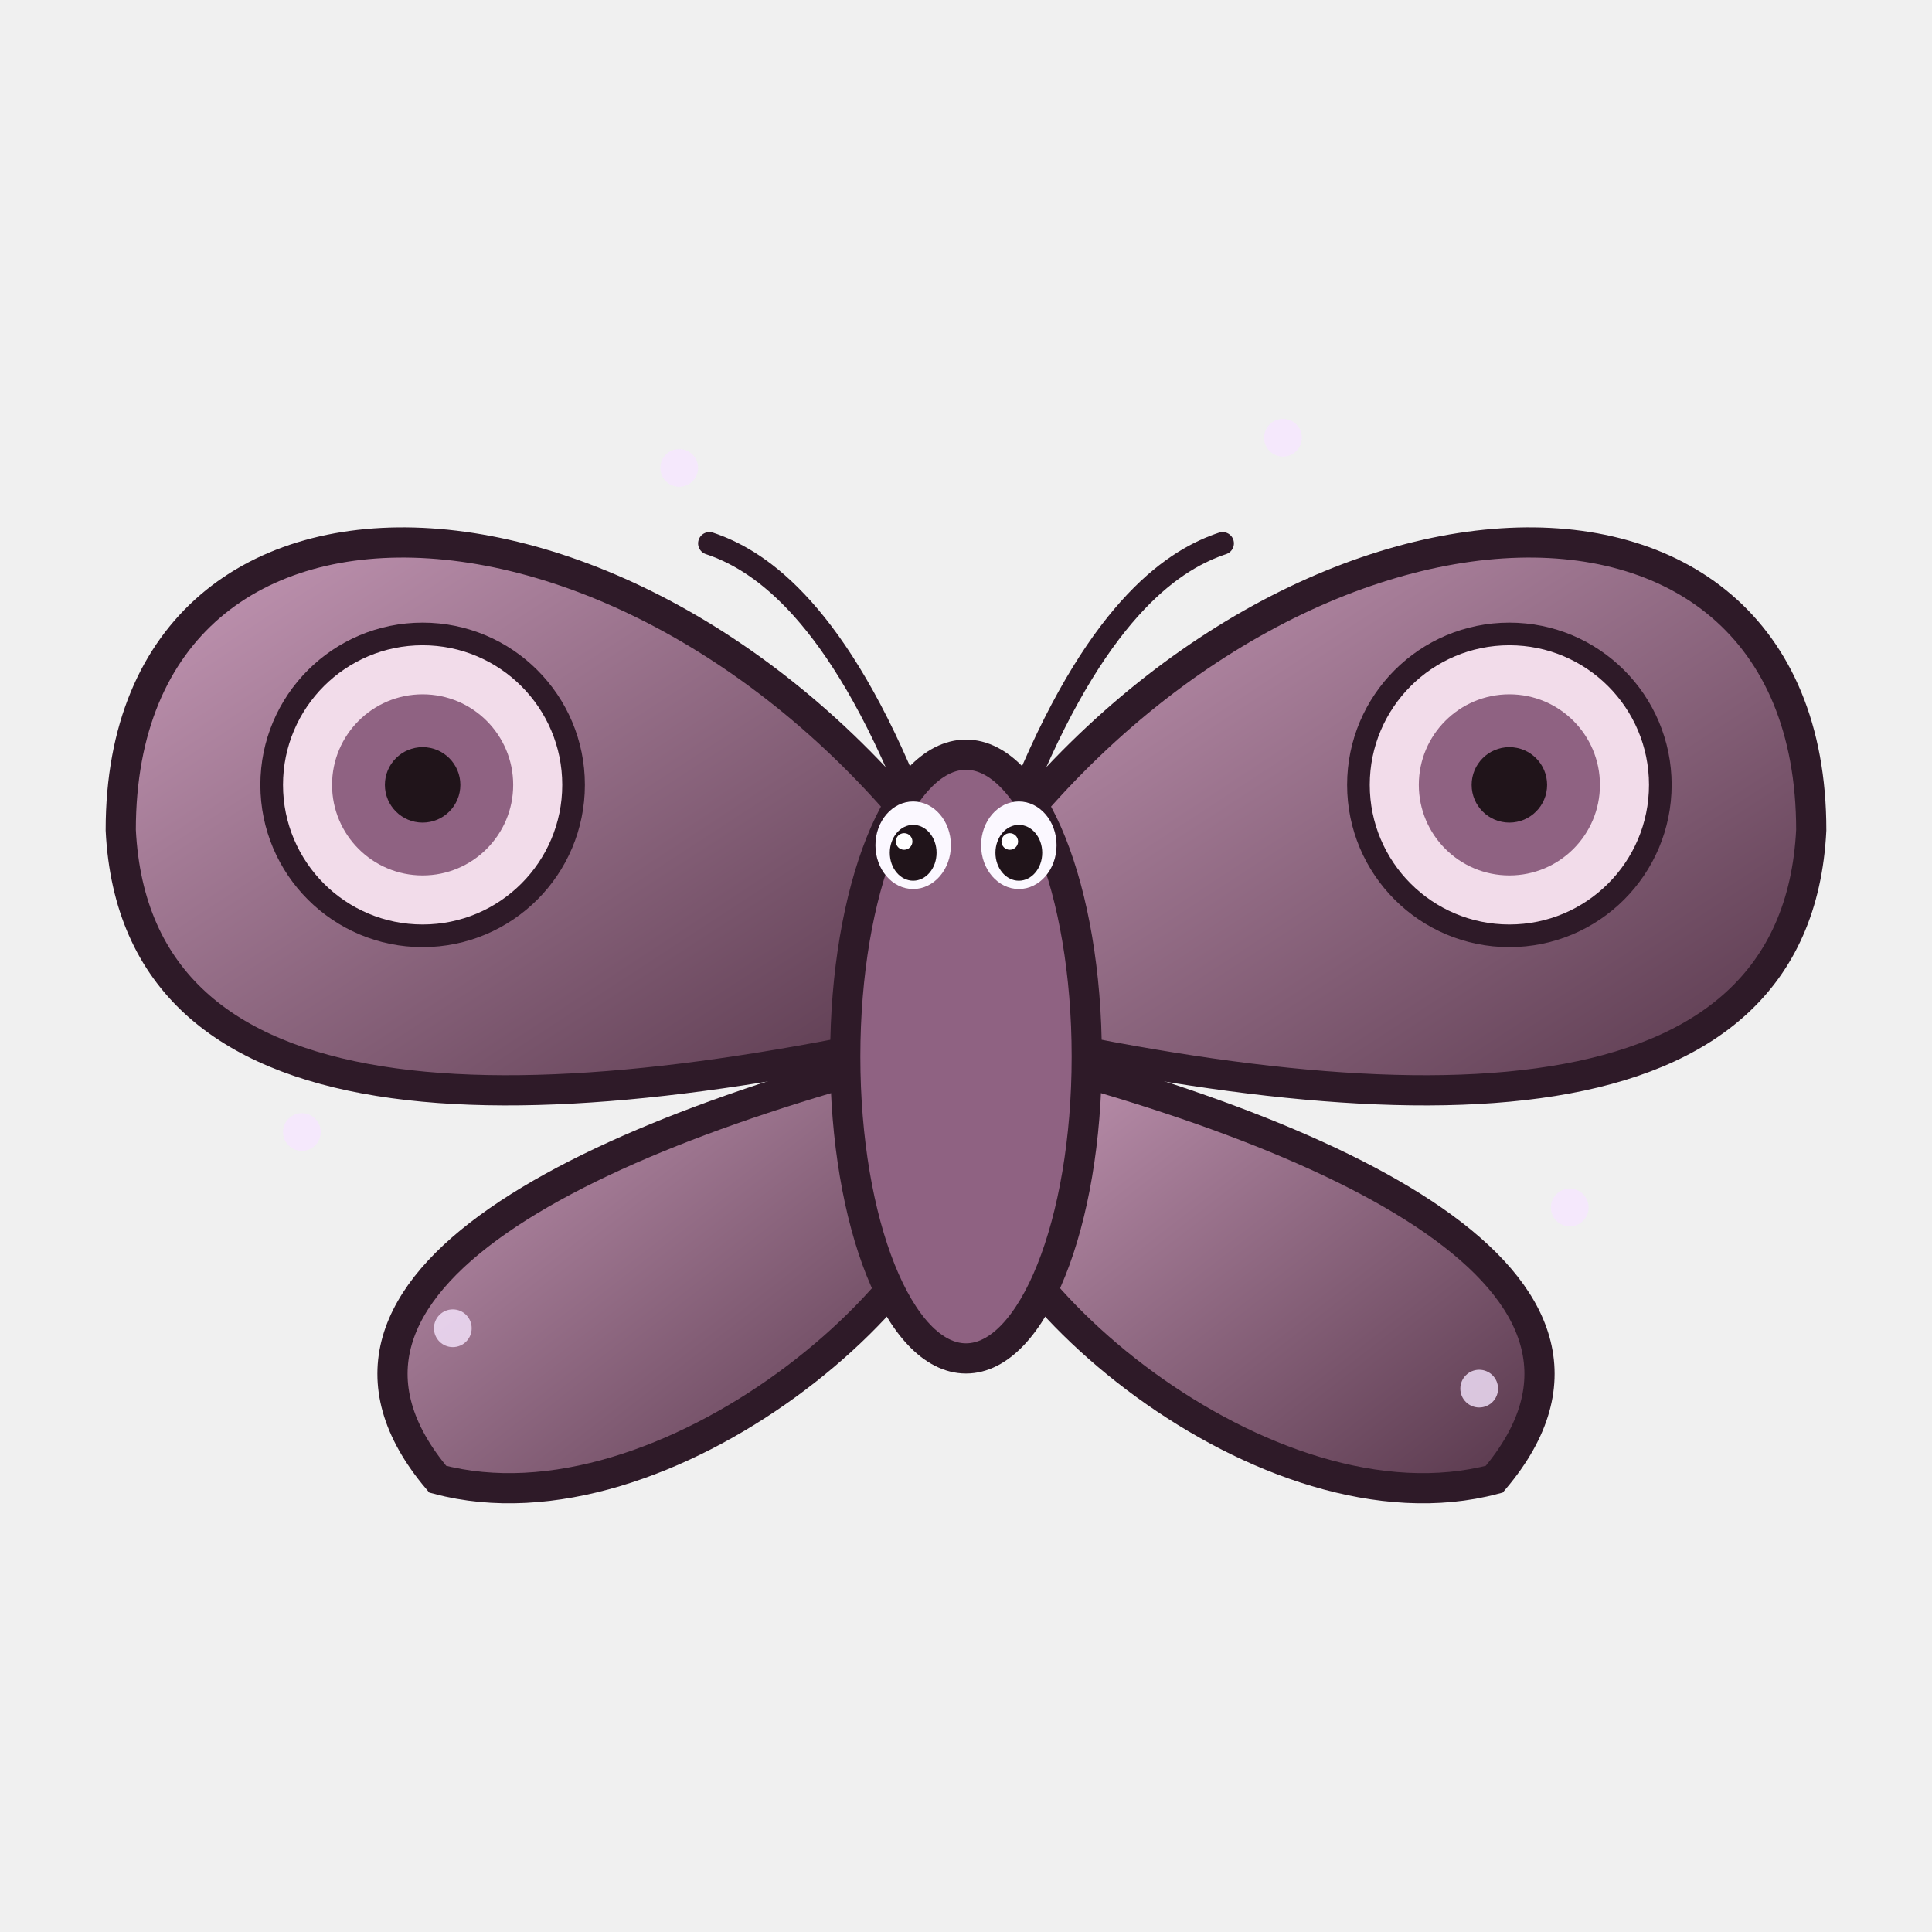
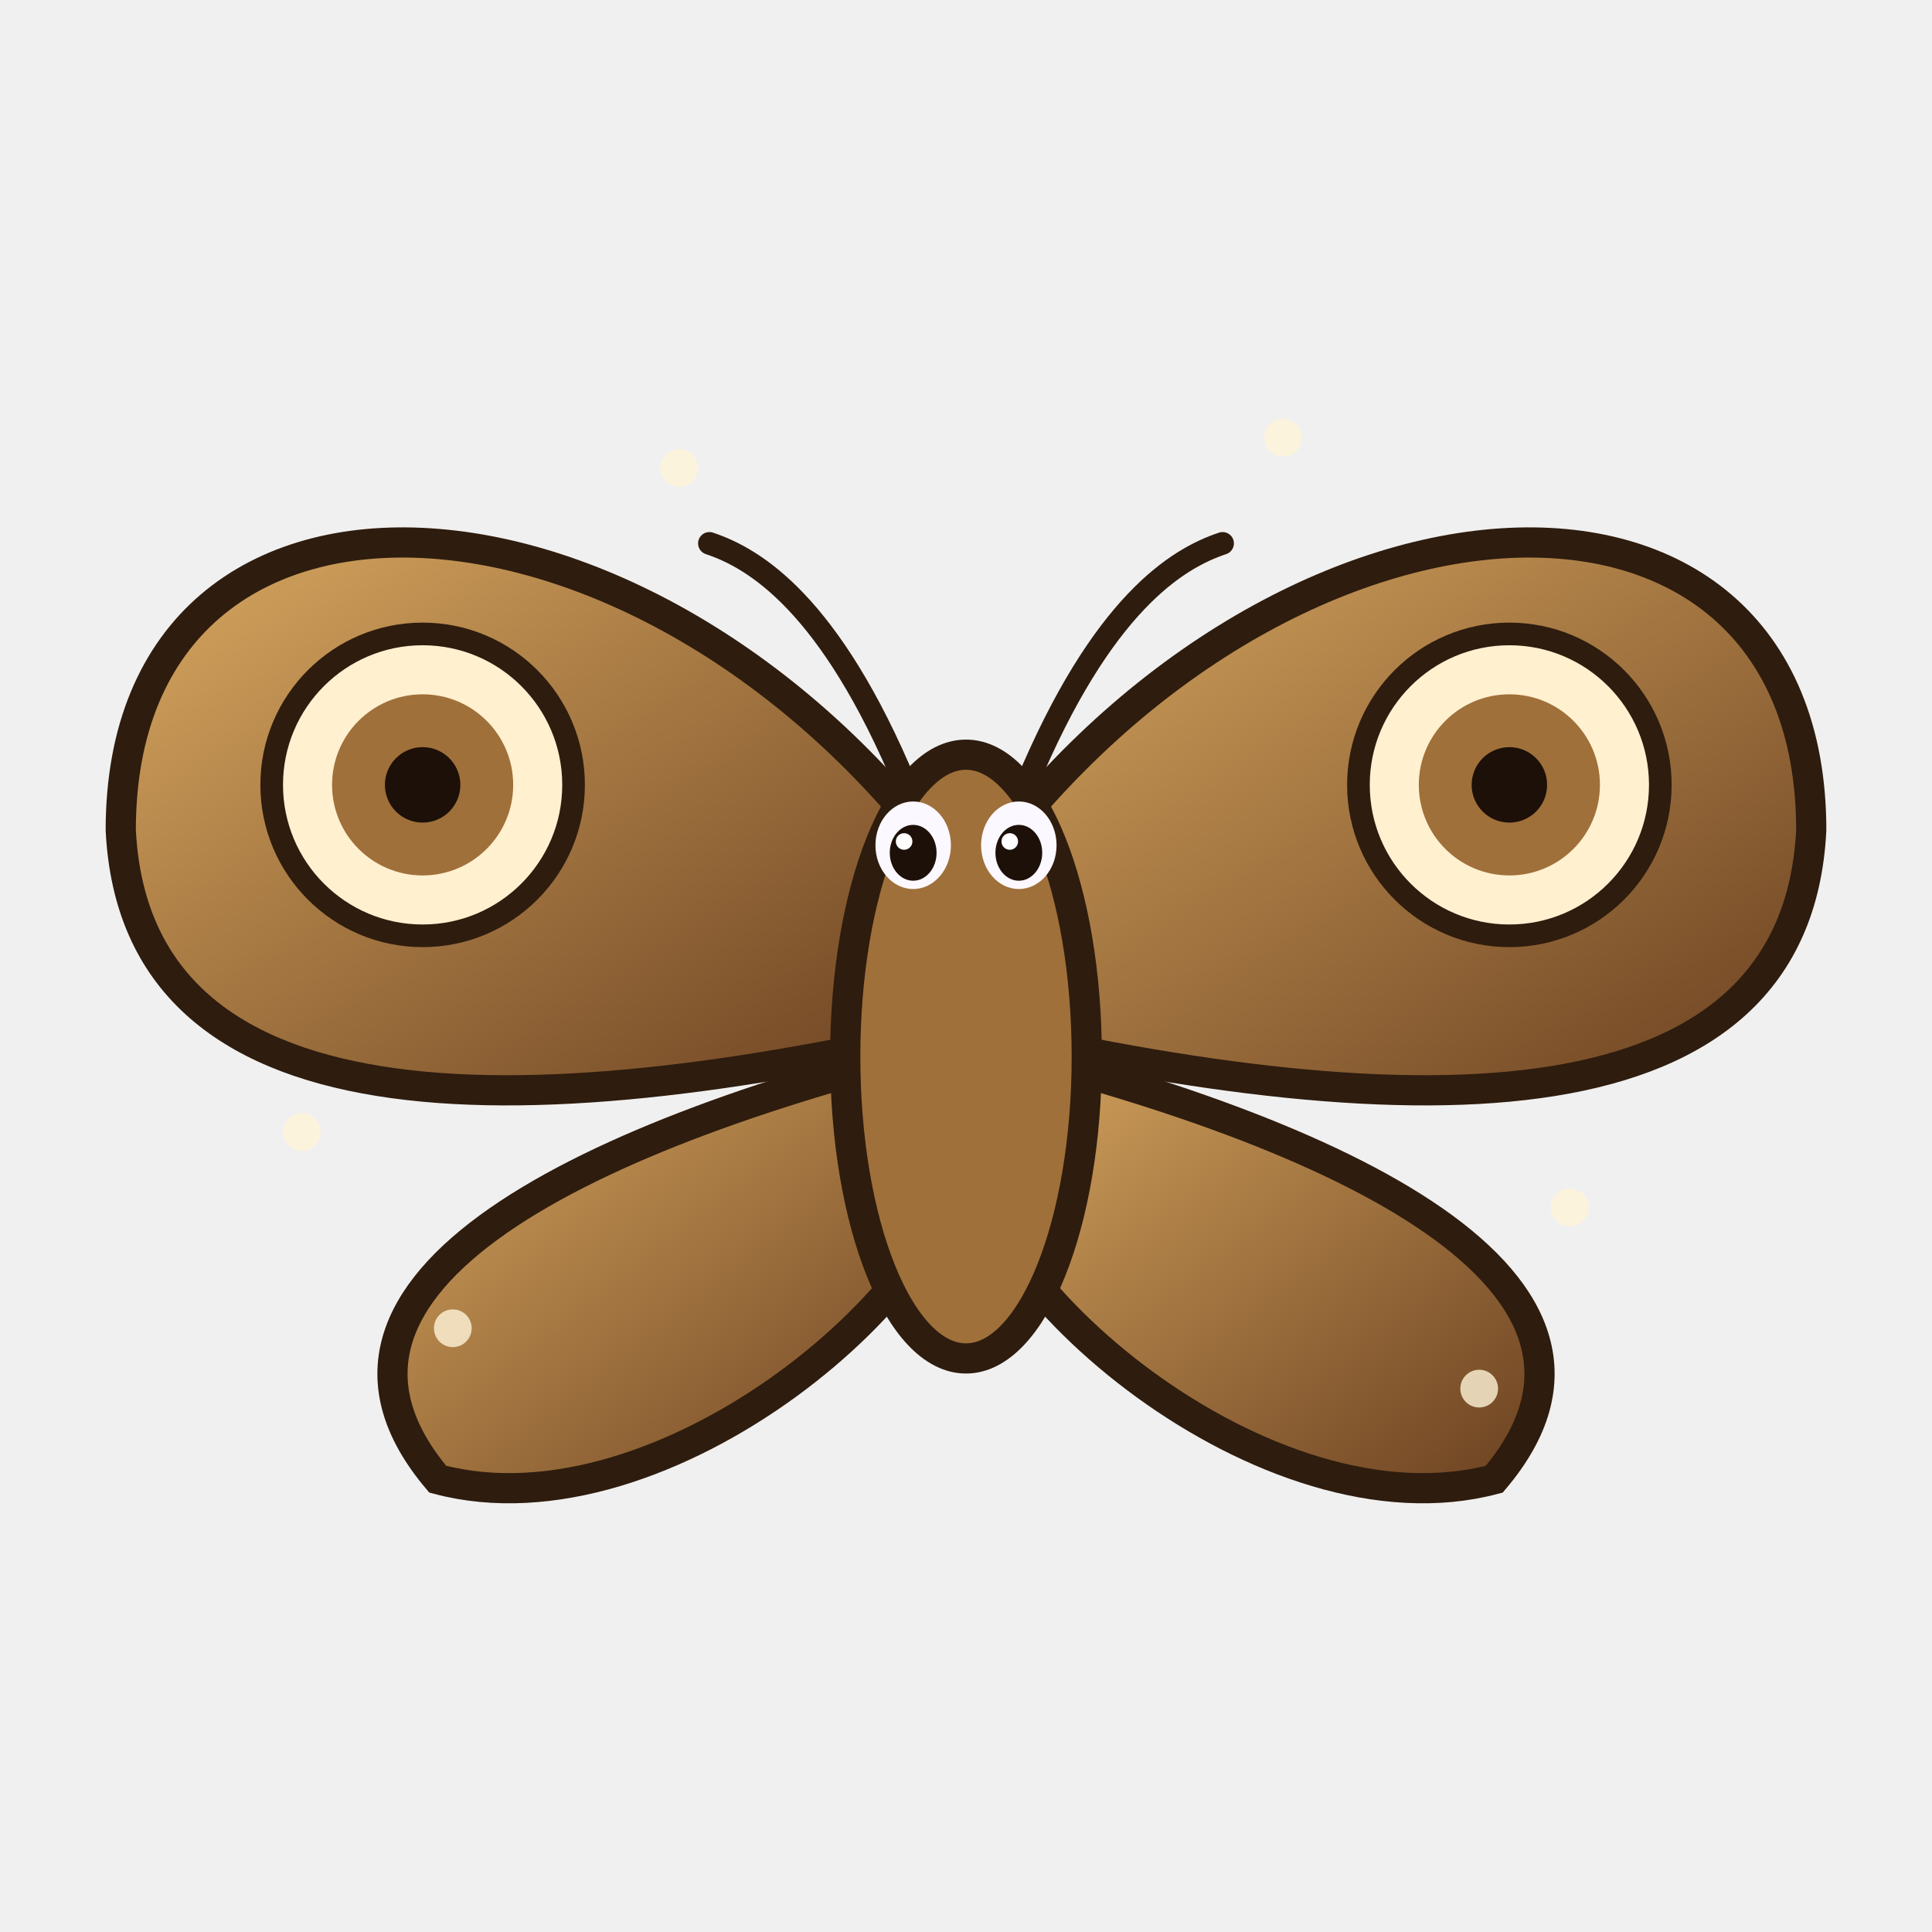
<svg xmlns="http://www.w3.org/2000/svg" width="256" height="256" viewBox="0 0 256 256">
  <defs>
    <linearGradient id="mW" x1="0" y1="0" x2="1" y2="1">
-       <stop offset="0" stop-color="#c79ab8" />
-       <stop offset="1" stop-color="#56364a" />
+       <stop offset="0" stop-color="#d8a860" />
+       <stop offset="1" stop-color="#6a4020" />
    </linearGradient>
  </defs>
-   <path d="M128 118 C88 60 16 56 16 110 C18 150 68 150 128 136Z" fill="url(#mW)" stroke="#2e1a28" stroke-width="4" />
-   <path d="M128 138 C78 150 36 170 58 196 C88 204 128 170 128 150Z" fill="url(#mW)" stroke="#2e1a28" stroke-width="4" />
-   <circle cx="56" cy="104" r="20" fill="#f2dcea" stroke="#2e1a28" stroke-width="3" />
-   <circle cx="56" cy="104" r="12" fill="#8f6282" />
-   <circle cx="56" cy="104" r="5" fill="#20141a" />
-   <path d="M128 118 C168 60 240 56 240 110 C238 150 188 150 128 136Z" fill="url(#mW)" stroke="#2e1a28" stroke-width="4" />
-   <path d="M128 138 C178 150 220 170 198 196 C168 204 128 170 128 150Z" fill="url(#mW)" stroke="#2e1a28" stroke-width="4" />
-   <circle cx="200" cy="104" r="20" fill="#f2dcea" stroke="#2e1a28" stroke-width="3" />
-   <circle cx="200" cy="104" r="12" fill="#8f6282" />
-   <circle cx="200" cy="104" r="5" fill="#20141a" />
-   <ellipse cx="128" cy="140" rx="16" ry="40" fill="#8f6282" stroke="#2e1a28" stroke-width="4" />
-   <path d="M120 104 C110 80 100 74 94 72 M136 104 C146 80 156 74 162 72" fill="none" stroke="#2e1a28" stroke-width="3" stroke-linecap="round" />
+   <path d="M128 118 C88 60 16 56 16 110 C18 150 68 150 128 136Z" fill="url(#mW)" stroke="#2e1c0e" stroke-width="4" />
+   <path d="M128 138 C78 150 36 170 58 196 C88 204 128 170 128 150Z" fill="url(#mW)" stroke="#2e1c0e" stroke-width="4" />
+   <circle cx="56" cy="104" r="20" fill="#fff0d0" stroke="#2e1c0e" stroke-width="3" />
+   <circle cx="56" cy="104" r="12" fill="#a0703a" />
+   <circle cx="56" cy="104" r="5" fill="#1c1008" />
+   <path d="M128 118 C168 60 240 56 240 110 C238 150 188 150 128 136Z" fill="url(#mW)" stroke="#2e1c0e" stroke-width="4" />
+   <path d="M128 138 C178 150 220 170 198 196 C168 204 128 170 128 150Z" fill="url(#mW)" stroke="#2e1c0e" stroke-width="4" />
+   <circle cx="200" cy="104" r="20" fill="#fff0d0" stroke="#2e1c0e" stroke-width="3" />
+   <circle cx="200" cy="104" r="12" fill="#a0703a" />
+   <circle cx="200" cy="104" r="5" fill="#1c1008" />
+   <ellipse cx="128" cy="140" rx="16" ry="40" fill="#a0703a" stroke="#2e1c0e" stroke-width="4" />
+   <path d="M120 104 C110 80 100 74 94 72 M136 104 C146 80 156 74 162 72" fill="none" stroke="#2e1c0e" stroke-width="3" stroke-linecap="round" />
  <ellipse cx="121" cy="112" rx="5" ry="5.8" fill="#fbf8ff" />
-   <ellipse cx="121" cy="113" rx="3.1" ry="3.7" fill="#20141a" />
+   <ellipse cx="121" cy="113" rx="3.1" ry="3.7" fill="#1c1008" />
  <circle cx="119.8" cy="111.5" r="1.1" fill="#ffffff" />
  <ellipse cx="135" cy="112" rx="5" ry="5.8" fill="#fbf8ff" />
-   <ellipse cx="135" cy="113" rx="3.1" ry="3.7" fill="#20141a" />
+   <ellipse cx="135" cy="113" rx="3.1" ry="3.7" fill="#1c1008" />
  <circle cx="133.8" cy="111.5" r="1.1" fill="#ffffff" />
-   <circle cx="40" cy="150" r="2.5" fill="#f6e6ff" opacity=".8" />
-   <circle cx="60" cy="176" r="2.5" fill="#f6e6ff" opacity=".8" />
-   <circle cx="208" cy="160" r="2.5" fill="#f6e6ff" opacity=".8" />
-   <circle cx="196" cy="184" r="2.5" fill="#f6e6ff" opacity=".8" />
-   <circle cx="90" cy="62" r="2.5" fill="#f6e6ff" opacity=".8" />
-   <circle cx="170" cy="58" r="2.5" fill="#f6e6ff" opacity=".8" />
+   <circle cx="40" cy="150" r="2.5" fill="#fff4d8" opacity=".8" />
+   <circle cx="60" cy="176" r="2.5" fill="#fff4d8" opacity=".8" />
+   <circle cx="208" cy="160" r="2.5" fill="#fff4d8" opacity=".8" />
+   <circle cx="196" cy="184" r="2.5" fill="#fff4d8" opacity=".8" />
+   <circle cx="90" cy="62" r="2.5" fill="#fff4d8" opacity=".8" />
+   <circle cx="170" cy="58" r="2.5" fill="#fff4d8" opacity=".8" />
</svg>
